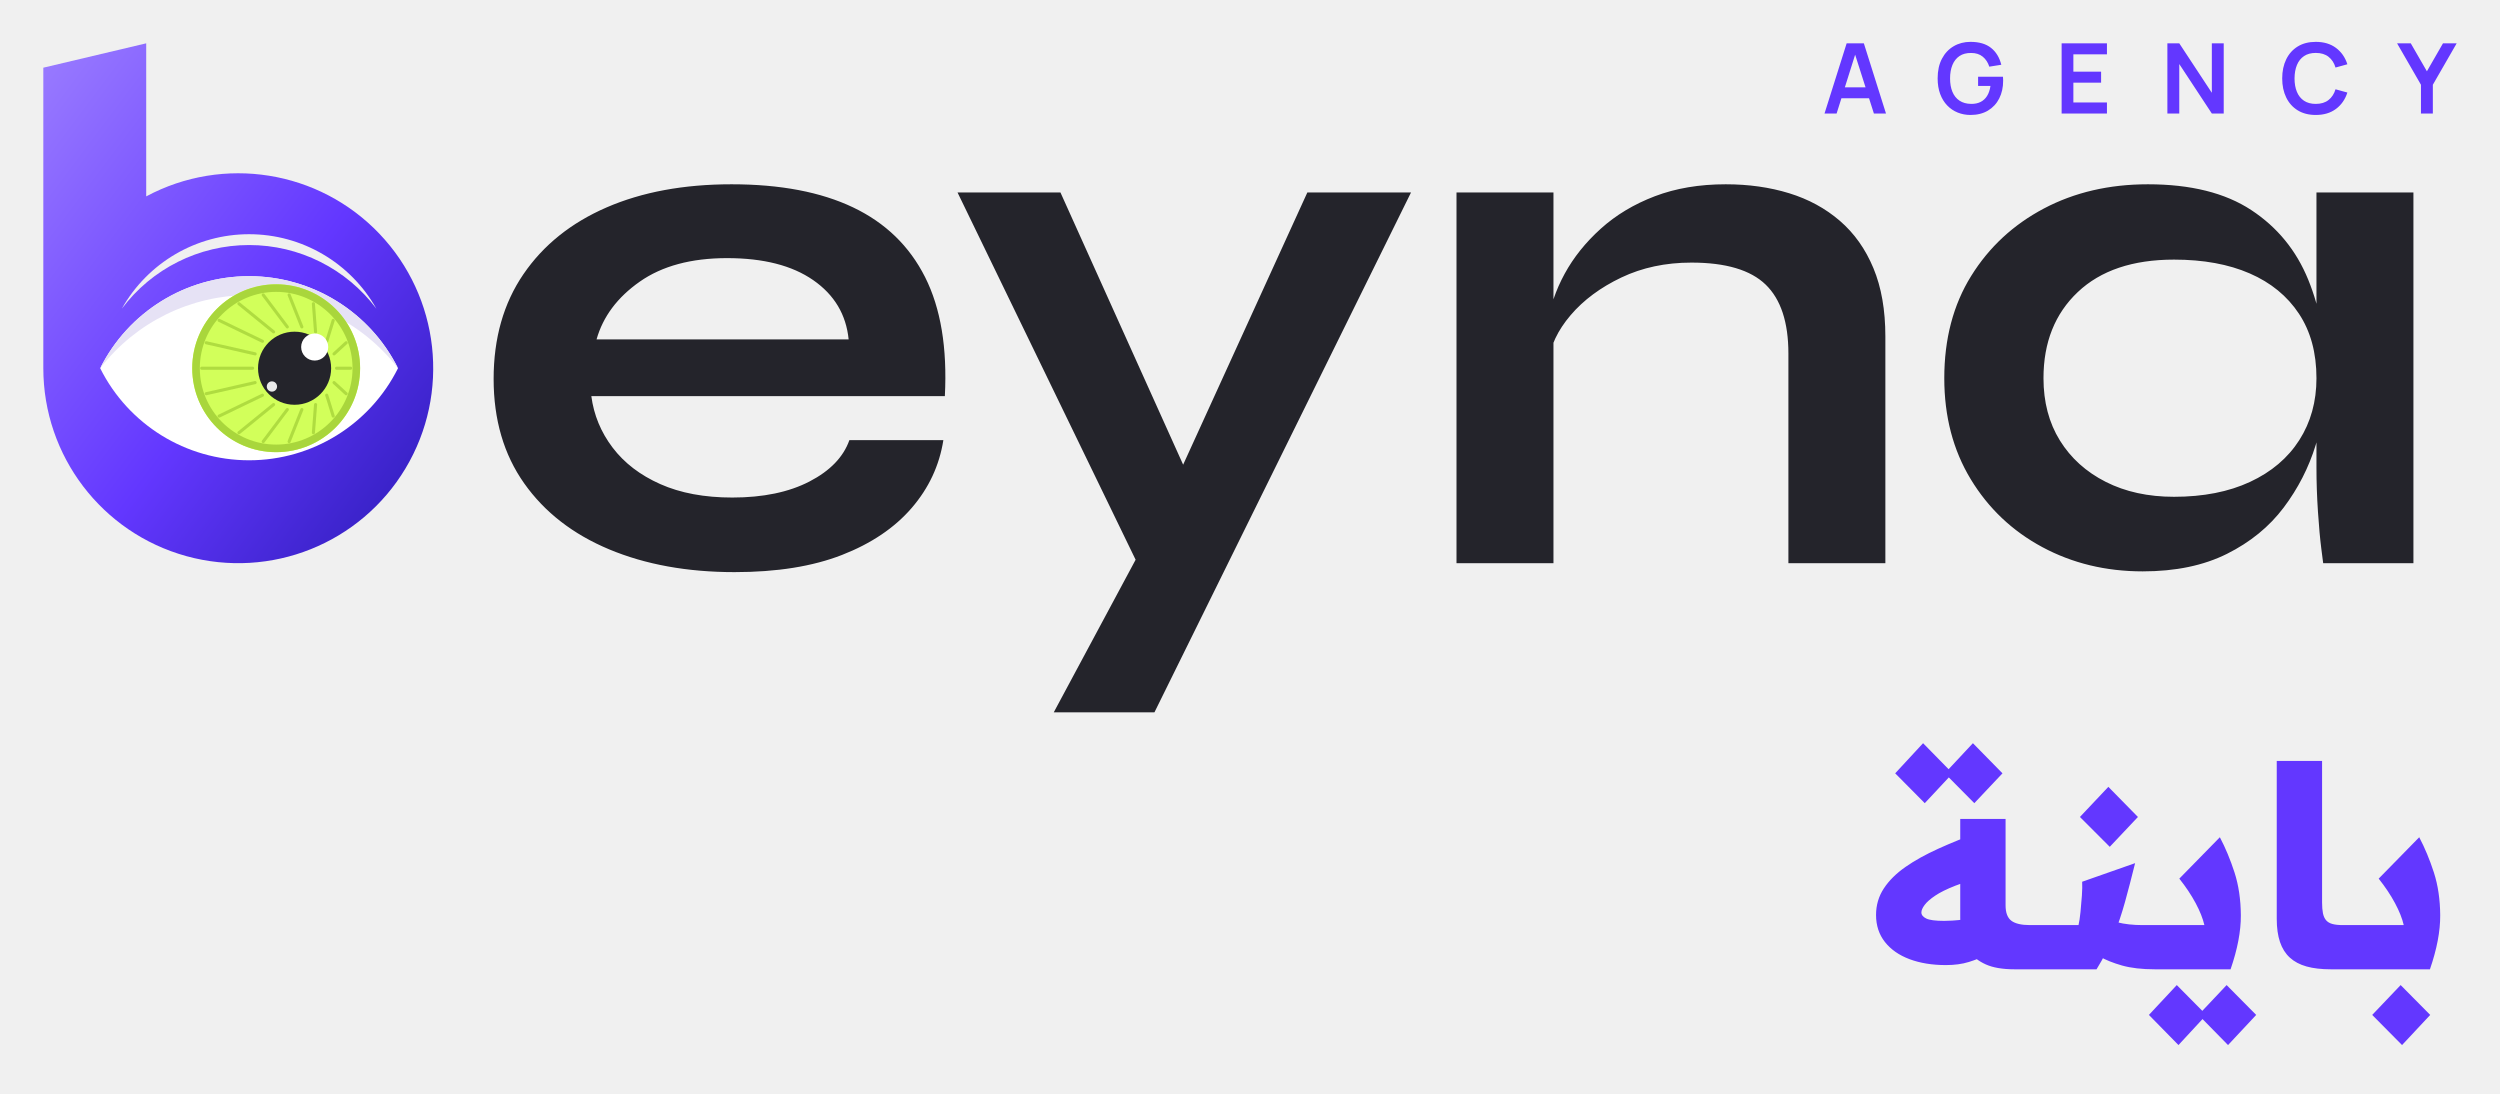
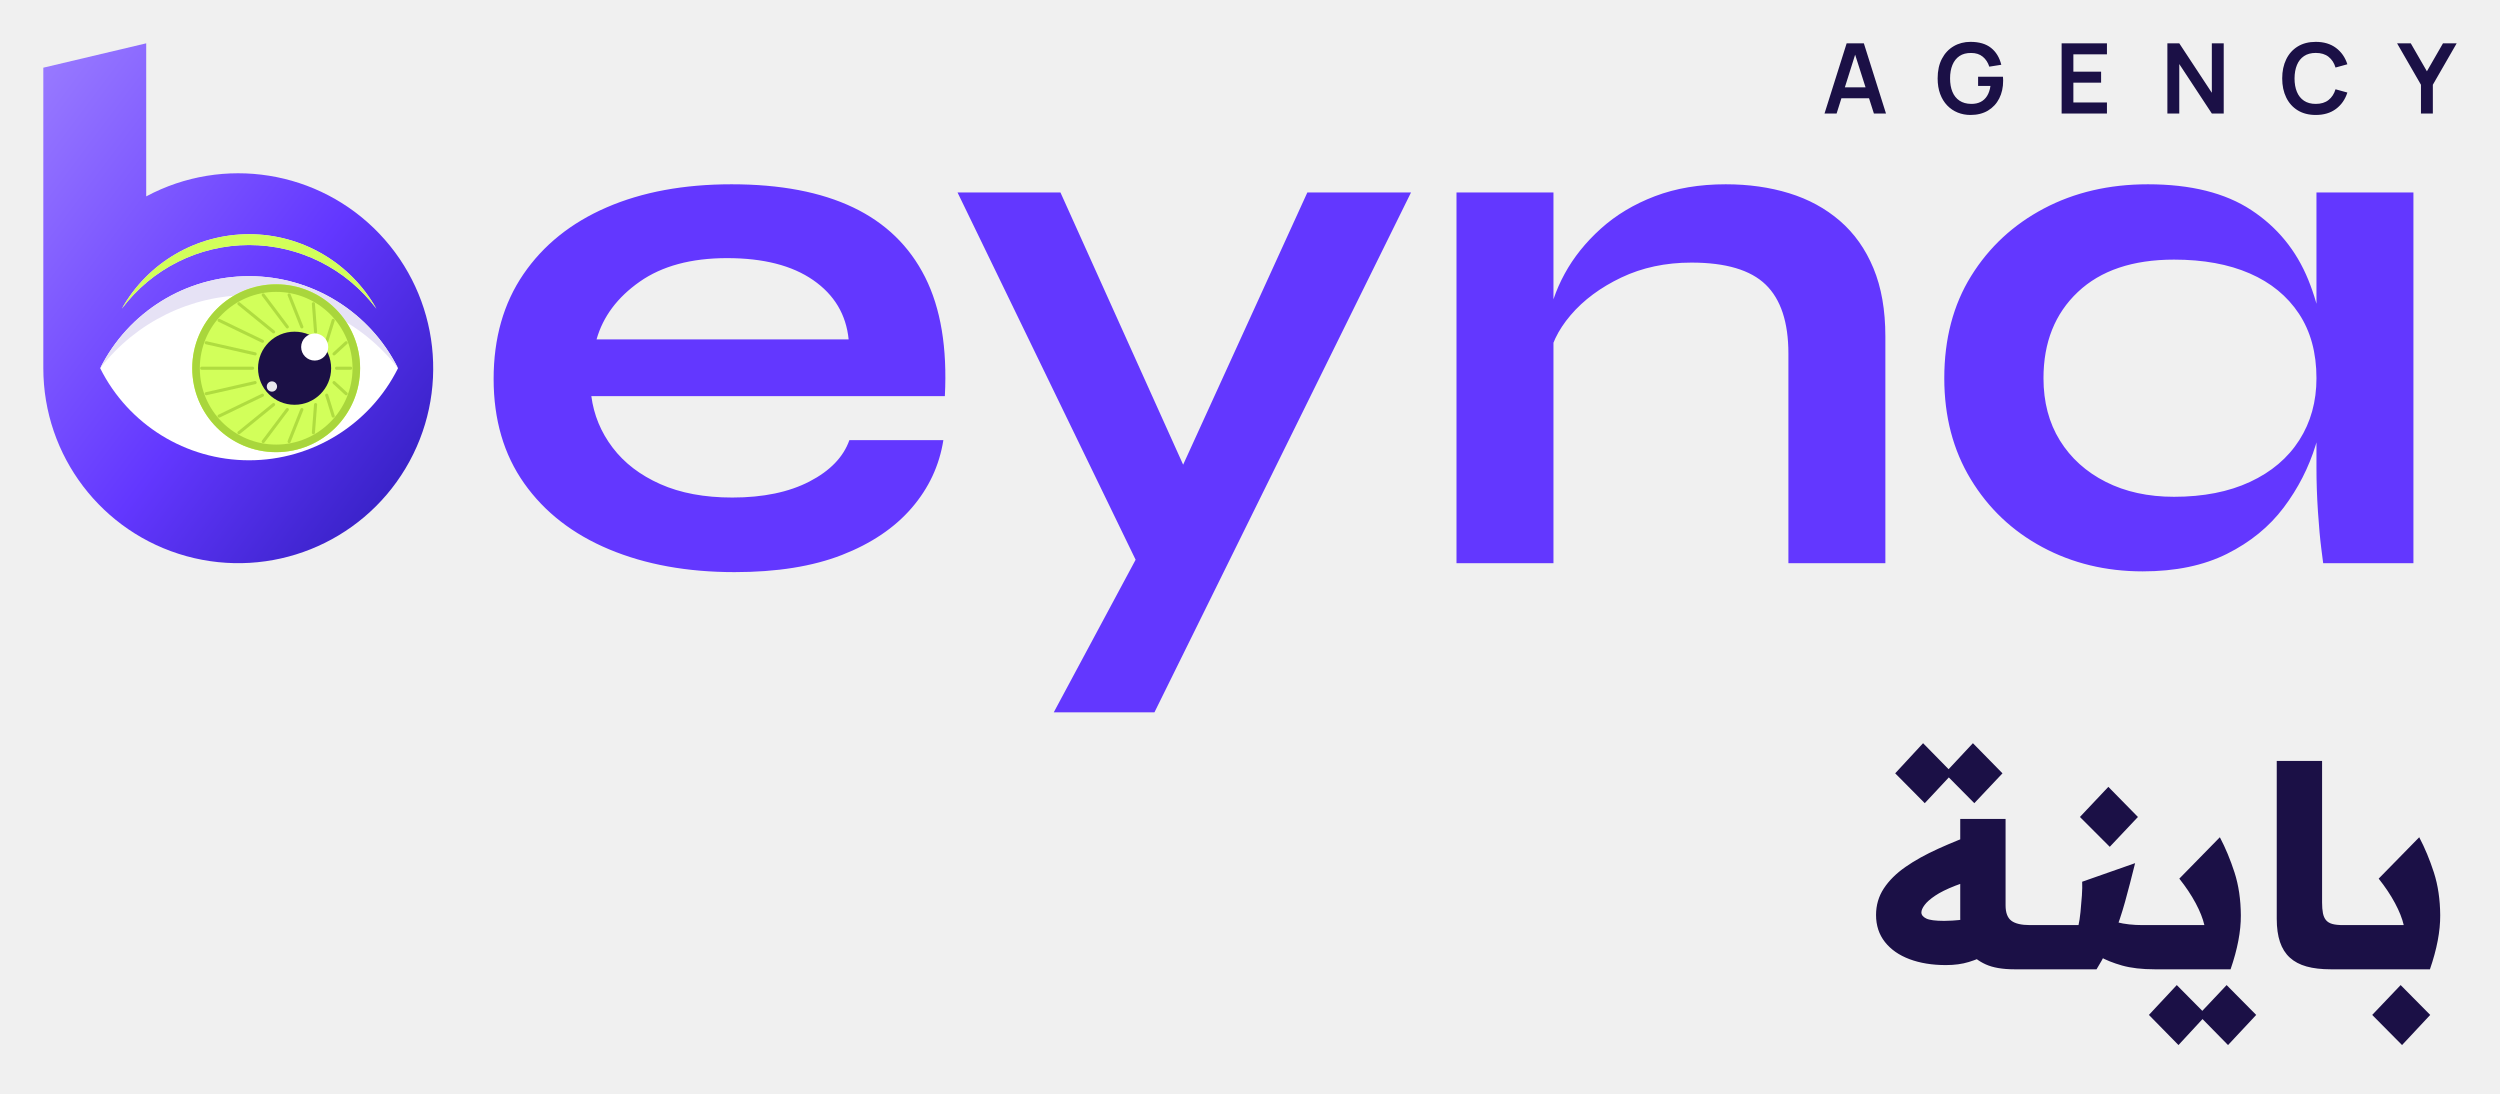
<svg xmlns="http://www.w3.org/2000/svg" viewBox="0 0 923.34 404.00" width="923.34" height="404.00">
  <defs>
    <linearGradient id="bg" x1="0" y1="0" x2="1" y2="1">
      <stop offset="0" stop-color="#9A7CFF" />
      <stop offset="0.55" stop-color="#6337FF" />
      <stop offset="1" stop-color="#2B1BB5" />
    </linearGradient>
  </defs>
  <g transform="translate(16,16)">
    <path fill-rule="evenodd" fill="url(#bg)" d="M0.000,9.000 L38.000,0.000 L38.000,56.533 A72.000,72.000 0 1,1 0.000,120.000 Z M123.000,98.000 A53.914,53.914 0 0,0 29.000,98.000 A58.750,58.750 0 0,1 123.000,98.000 Z" />
+     <path fill="#D2FF5A" d="M29.000,98.000 A53.914,53.914 0 0,1 123.000,98.000 A58.750,58.750 0 0,0 29.000,98.000 Z" />
    <path fill="#FFFFFF" d="M21.000,120.000 A61.485,61.485 0 0,1 131.000,120.000 A61.485,61.485 0 0,1 21.000,120.000 Z" />
    <path fill="#E6E2F5" d="M21.000,120.000 A61.485,61.485 0 0,1 131.000,120.000 A69.519,69.519 0 0,0 21.000,120.000 Z" />
    <circle cx="86.000" cy="120.000" r="31.000" fill="#D2FF5A" />
    <path d="M108.30,120.00L113.50,120.00M107.37,125.30L111.84,129.41M104.67,129.96L107.07,137.68M100.55,133.42L99.75,143.82M95.49,135.26L90.78,147.08M90.11,135.26L81.22,147.08M85.05,133.42L72.25,143.82M80.93,129.96L64.93,137.68M78.23,125.30L60.16,129.41M77.30,120.00L58.50,120.00M78.23,114.70L60.16,110.59M80.93,110.04L64.93,102.32M85.05,106.58L72.25,96.18M90.11,104.74L81.22,92.92M95.49,104.74L90.78,92.92M100.55,106.58L99.75,96.18M104.67,110.04L107.07,102.32M107.37,114.70L111.84,110.59" stroke="#A9D63C" stroke-width="1.15" stroke-linecap="round" fill="none" opacity=".85" />
    <circle cx="86.000" cy="120.000" r="29.600" fill="none" stroke="#A9D63C" stroke-width="2.80" />
-     <circle cx="92.800" cy="120.000" r="13.500" fill="#24242B" />
+     <circle cx="92.800" cy="120.000" r="13.500" fill="#1B1046" />
    <circle cx="100.225" cy="112.170" r="5.000" fill="#FFFFFF" />
    <circle cx="84.430" cy="126.750" r="1.900" fill="#FFFFFF" opacity=".9" />
-     <path d="M297.71 146.548H332.419Q330.215 160.597 320.712 171.615Q311.208 182.634 294.956 188.97Q278.703 195.306 255.288 195.306Q229.119 195.306 209.01 186.904Q188.901 178.502 177.607 162.525Q166.313 146.548 166.313 123.96Q166.313 101.372 177.331 85.257Q188.35 69.142 208.046 60.603Q227.742 52.063 254.187 52.063Q281.182 52.063 299.088 60.603Q316.993 69.142 325.67 86.359Q334.347 103.575 332.97 130.296H202.399Q203.776 140.763 210.25 149.303Q216.723 157.842 227.879 162.801Q239.036 167.759 254.462 167.759Q271.541 167.759 282.973 161.836Q294.405 155.914 297.71 146.548ZM252.534 79.334Q232.7 79.334 220.304 88.011Q207.908 96.689 204.327 109.36H297.435Q296.057 95.587 284.35 87.461Q272.643 79.334 252.534 79.334Z M337.653 55.093H375.667L434.892 186.491L404.04 192.0ZM505.136 55.093 410.376 247.093H373.188L413.681 171.615L466.846 55.093Z M521.94 55.093H557.75V192.0H521.94ZM621.383 52.063Q634.055 52.063 644.798 55.369Q655.541 58.674 663.529 65.561Q671.518 72.448 675.925 83.053Q680.333 93.659 680.333 108.258V192.0H644.522V114.594Q644.522 97.24 636.121 89.113Q627.719 80.987 608.712 80.987Q594.387 80.987 582.818 86.496Q571.248 92.006 564.086 100.407Q556.924 108.809 555.822 117.9L555.547 103.851Q556.924 94.209 561.882 85.119Q566.841 76.029 575.242 68.453Q583.644 60.878 595.214 56.471Q606.783 52.063 621.383 52.063Z M775.369 195.03Q754.984 195.03 738.319 186.077Q721.653 177.125 711.874 161.01Q702.095 144.895 702.095 123.684Q702.095 101.923 712.011 85.945Q721.928 69.968 738.869 61.016Q755.811 52.063 777.297 52.063Q800.987 52.063 815.449 61.567Q829.911 71.07 836.522 87.323Q843.133 103.575 843.133 123.684Q843.133 135.805 839.277 148.339Q835.42 160.872 827.432 171.478Q819.443 182.083 806.496 188.557Q793.549 195.03 775.369 195.03ZM786.938 167.484Q803.191 167.484 815.036 161.974Q826.881 156.465 833.217 146.548Q839.552 136.631 839.552 123.684Q839.552 109.636 833.079 99.857Q826.605 90.077 814.898 84.981Q803.191 79.885 786.938 79.885Q764.075 79.885 751.403 91.868Q738.732 103.851 738.732 123.684Q738.732 136.907 744.792 146.686Q750.852 156.465 761.733 161.974Q772.614 167.484 786.938 167.484ZM839.552 55.093H875.363V192.0H842.032Q842.032 192.0 841.343 186.628Q840.654 181.257 840.103 172.993Q839.552 164.729 839.552 156.74Z" fill="#24242B" />
-     <path d="M657.862 25.92 666.034 0.0H672.388L680.56 25.92H676.096L668.68 2.664H669.652L662.326 25.92ZM662.416 20.304V16.254H676.024V20.304Z M711.772 26.46Q709.252 26.46 707.047 25.569Q704.842 24.678 703.177 22.95Q701.512 21.222 700.576 18.711Q699.64 16.2 699.64 12.96Q699.64 8.712 701.224 5.697Q702.808 2.682 705.562 1.071Q708.316 -0.54 711.772 -0.54Q716.56 -0.54 719.359 1.683Q722.158 3.906 723.148 7.92L718.72 8.622Q717.982 6.318 716.308 4.941Q714.634 3.564 712.042 3.564Q709.432 3.528 707.704 4.698Q705.976 5.868 705.103 7.992Q704.23 10.116 704.23 12.96Q704.23 15.804 705.094 17.901Q705.958 19.998 707.695 21.168Q709.432 22.338 712.042 22.374Q714.004 22.392 715.48 21.663Q716.956 20.934 717.892 19.449Q718.828 17.964 719.152 15.732H714.58V12.33H723.76Q723.796 12.618 723.814 13.176Q723.832 13.734 723.832 13.842Q723.832 17.514 722.383 20.367Q720.934 23.22 718.234 24.84Q715.534 26.46 711.772 26.46Z M745.432 25.92V0.0H762.172V4.068H749.77V10.458H760.012V14.526H749.77V21.852H762.172V25.92Z M784.492 25.92V0.0H788.884L800.908 18.27V0.0H805.3V25.92H800.908L788.884 7.65V25.92Z M839.302 26.46Q835.414 26.46 832.642 24.759Q829.87 23.058 828.385 20.016Q826.9 16.974 826.9 12.96Q826.9 8.946 828.385 5.904Q829.87 2.862 832.642 1.161Q835.414 -0.54 839.302 -0.54Q843.784 -0.54 846.772 1.701Q849.76 3.942 850.966 7.74L846.592 8.946Q845.836 6.408 844.018 4.977Q842.2 3.546 839.302 3.546Q836.692 3.546 834.955 4.716Q833.218 5.886 832.345 8.001Q831.472 10.116 831.454 12.96Q831.454 15.804 832.327 17.919Q833.2 20.034 834.946 21.204Q836.692 22.374 839.302 22.374Q842.2 22.374 844.018 20.934Q845.836 19.494 846.592 16.974L850.966 18.18Q849.76 21.978 846.772 24.219Q843.784 26.46 839.302 26.46Z M878.146 25.92V15.3L869.326 0.0H874.384L880.342 10.332L886.282 0.0H891.34L882.538 15.3V25.92Z" fill="#6337FF" />
-     <path d="M702.684 340.44Q695.092 340.44 689.268 338.256Q683.444 336.072 680.168 331.912Q676.892 327.752 676.892 321.928Q676.892 316.52 679.752 312.152Q682.612 307.784 687.76 304.196Q692.908 300.608 699.928 297.436Q706.948 294.264 715.164 291.248L717.66 307.68Q710.692 309.344 706.064 311.164Q701.436 312.984 698.732 314.804Q696.028 316.624 694.832 318.236Q693.636 319.848 693.636 320.992Q693.636 322.344 695.404 323.228Q697.172 324.112 702.06 324.112Q703.1 324.112 705.076 324.008Q707.052 323.904 709.652 323.54Q712.252 323.176 715.164 322.448L719.012 336.176Q714.852 338.152 711.16 339.296Q707.468 340.44 702.684 340.44ZM728.06 342.0Q721.404 342.0 717.4 340.18Q713.396 338.36 711.368 335.5Q709.34 332.64 708.664 329.312Q707.988 325.984 707.988 323.072V286.464H724.732V318.392Q724.732 322.448 726.864 324.06Q728.996 325.672 733.78 325.672H737.212V342.0ZM694.884 280.64 683.964 269.616 694.26 258.488 705.18 269.616ZM713.188 280.64 702.268 269.616 712.668 258.488 723.588 269.616Z M737.212 342.0V325.672H751.668Q752.084 323.904 752.396 320.888Q752.708 317.872 752.916 314.804Q753.124 311.736 753.02 309.656L772.572 302.792Q770.7 310.384 768.88 316.988Q767.06 323.592 764.616 329.676Q762.172 335.76 758.324 342.0ZM779.852 342.0Q772.676 342.0 767.736 340.596Q762.796 339.192 759.468 337.268Q756.14 335.344 753.748 333.68L762.588 323.384Q764.044 324.112 766.02 324.632Q767.996 325.152 770.388 325.412Q772.78 325.672 775.38 325.672H779.852V342.0ZM737.212 325.672H738.252V342.0H737.212Q734.092 342.0 734.092 333.888Q734.092 325.672 737.212 325.672ZM763.212 296.76 752.188 285.736 762.692 274.608 773.612 285.736Z M779.852 342.0V325.672H798.156Q797.324 322.032 794.932 317.56Q792.54 313.088 788.9 308.512L803.876 293.224Q806.996 299.152 809.284 306.224Q811.572 313.296 811.624 322.084Q811.676 330.872 807.828 342.0ZM779.852 325.672H780.892V342.0H779.852Q776.732 342.0 776.732 333.888Q776.732 325.672 779.852 325.672ZM788.588 369.976 777.668 358.848 787.964 347.824 798.884 358.848ZM806.892 369.976 795.972 358.848 806.372 347.824 817.292 358.848Z M844.852 342.0Q839.652 342.0 835.908 340.96Q832.164 339.92 829.72 337.684Q827.276 335.448 826.08 331.912Q824.884 328.376 824.884 323.384V265.04H841.628V317.352Q841.628 319.64 841.94 321.252Q842.252 322.864 843.084 323.852Q843.916 324.84 845.424 325.256Q846.932 325.672 849.428 325.672H853.484V342.0Z M853.484 342.0V325.672H871.788Q870.956 322.032 868.564 317.56Q866.172 313.088 862.532 308.512L877.508 293.224Q880.628 299.152 882.916 306.224Q885.204 313.296 885.256 322.084Q885.308 330.872 881.46 342.0ZM853.484 325.672H854.524V342.0H853.484Q850.364 342.0 850.364 333.888Q850.364 325.672 853.484 325.672ZM871.164 369.976 860.14 358.848 870.644 347.824 881.564 358.848Z" fill="#6337FF" />
+     <path d="M297.71 146.548H332.419Q330.215 160.597 320.712 171.615Q311.208 182.634 294.956 188.97Q278.703 195.306 255.288 195.306Q229.119 195.306 209.01 186.904Q188.901 178.502 177.607 162.525Q166.313 146.548 166.313 123.96Q166.313 101.372 177.331 85.257Q188.35 69.142 208.046 60.603Q227.742 52.063 254.187 52.063Q281.182 52.063 299.088 60.603Q316.993 69.142 325.67 86.359Q334.347 103.575 332.97 130.296H202.399Q203.776 140.763 210.25 149.303Q216.723 157.842 227.879 162.801Q239.036 167.759 254.462 167.759Q271.541 167.759 282.973 161.836Q294.405 155.914 297.71 146.548ZM252.534 79.334Q232.7 79.334 220.304 88.011Q207.908 96.689 204.327 109.36H297.435Q296.057 95.587 284.35 87.461Q272.643 79.334 252.534 79.334Z M337.653 55.093H375.667L434.892 186.491L404.04 192.0ZM505.136 55.093 410.376 247.093H373.188L413.681 171.615L466.846 55.093Z M521.94 55.093H557.75V192.0H521.94ZM621.383 52.063Q634.055 52.063 644.798 55.369Q655.541 58.674 663.529 65.561Q671.518 72.448 675.925 83.053Q680.333 93.659 680.333 108.258V192.0H644.522V114.594Q644.522 97.24 636.121 89.113Q627.719 80.987 608.712 80.987Q594.387 80.987 582.818 86.496Q571.248 92.006 564.086 100.407Q556.924 108.809 555.822 117.9L555.547 103.851Q556.924 94.209 561.882 85.119Q566.841 76.029 575.242 68.453Q583.644 60.878 595.214 56.471Q606.783 52.063 621.383 52.063Z M775.369 195.03Q754.984 195.03 738.319 186.077Q721.653 177.125 711.874 161.01Q702.095 144.895 702.095 123.684Q702.095 101.923 712.011 85.945Q721.928 69.968 738.869 61.016Q755.811 52.063 777.297 52.063Q800.987 52.063 815.449 61.567Q829.911 71.07 836.522 87.323Q843.133 103.575 843.133 123.684Q843.133 135.805 839.277 148.339Q835.42 160.872 827.432 171.478Q819.443 182.083 806.496 188.557Q793.549 195.03 775.369 195.03ZM786.938 167.484Q803.191 167.484 815.036 161.974Q826.881 156.465 833.217 146.548Q839.552 136.631 839.552 123.684Q839.552 109.636 833.079 99.857Q826.605 90.077 814.898 84.981Q803.191 79.885 786.938 79.885Q764.075 79.885 751.403 91.868Q738.732 103.851 738.732 123.684Q738.732 136.907 744.792 146.686Q750.852 156.465 761.733 161.974Q772.614 167.484 786.938 167.484ZM839.552 55.093H875.363V192.0H842.032Q842.032 192.0 841.343 186.628Q840.654 181.257 840.103 172.993Q839.552 164.729 839.552 156.74Z" fill="#6337FF" />
+     <path d="M657.862 25.92 666.034 0.0H672.388L680.56 25.92H676.096L668.68 2.664H669.652L662.326 25.92ZM662.416 20.304V16.254H676.024V20.304Z M711.772 26.46Q709.252 26.46 707.047 25.569Q704.842 24.678 703.177 22.95Q701.512 21.222 700.576 18.711Q699.64 16.2 699.64 12.96Q699.64 8.712 701.224 5.697Q702.808 2.682 705.562 1.071Q708.316 -0.54 711.772 -0.54Q716.56 -0.54 719.359 1.683Q722.158 3.906 723.148 7.92L718.72 8.622Q717.982 6.318 716.308 4.941Q714.634 3.564 712.042 3.564Q709.432 3.528 707.704 4.698Q705.976 5.868 705.103 7.992Q704.23 10.116 704.23 12.96Q704.23 15.804 705.094 17.901Q705.958 19.998 707.695 21.168Q709.432 22.338 712.042 22.374Q714.004 22.392 715.48 21.663Q716.956 20.934 717.892 19.449Q718.828 17.964 719.152 15.732H714.58V12.33H723.76Q723.796 12.618 723.814 13.176Q723.832 13.734 723.832 13.842Q723.832 17.514 722.383 20.367Q720.934 23.22 718.234 24.84Q715.534 26.46 711.772 26.46Z M745.432 25.92V0.0H762.172V4.068H749.77V10.458H760.012V14.526H749.77V21.852H762.172V25.92Z M784.492 25.92V0.0H788.884L800.908 18.27V0.0H805.3V25.92H800.908L788.884 7.65V25.92Z M839.302 26.46Q835.414 26.46 832.642 24.759Q829.87 23.058 828.385 20.016Q826.9 16.974 826.9 12.96Q826.9 8.946 828.385 5.904Q829.87 2.862 832.642 1.161Q835.414 -0.54 839.302 -0.54Q843.784 -0.54 846.772 1.701Q849.76 3.942 850.966 7.74L846.592 8.946Q845.836 6.408 844.018 4.977Q842.2 3.546 839.302 3.546Q836.692 3.546 834.955 4.716Q833.218 5.886 832.345 8.001Q831.472 10.116 831.454 12.96Q831.454 15.804 832.327 17.919Q833.2 20.034 834.946 21.204Q836.692 22.374 839.302 22.374Q842.2 22.374 844.018 20.934Q845.836 19.494 846.592 16.974L850.966 18.18Q849.76 21.978 846.772 24.219Q843.784 26.46 839.302 26.46Z M878.146 25.92V15.3L869.326 0.0H874.384L880.342 10.332L886.282 0.0H891.34L882.538 15.3V25.92Z" fill="#1B1046" />
+     <path d="M702.684 340.44Q695.092 340.44 689.268 338.256Q683.444 336.072 680.168 331.912Q676.892 327.752 676.892 321.928Q676.892 316.52 679.752 312.152Q682.612 307.784 687.76 304.196Q692.908 300.608 699.928 297.436Q706.948 294.264 715.164 291.248L717.66 307.68Q710.692 309.344 706.064 311.164Q701.436 312.984 698.732 314.804Q696.028 316.624 694.832 318.236Q693.636 319.848 693.636 320.992Q693.636 322.344 695.404 323.228Q697.172 324.112 702.06 324.112Q703.1 324.112 705.076 324.008Q707.052 323.904 709.652 323.54Q712.252 323.176 715.164 322.448L719.012 336.176Q714.852 338.152 711.16 339.296Q707.468 340.44 702.684 340.44ZM728.06 342.0Q721.404 342.0 717.4 340.18Q713.396 338.36 711.368 335.5Q709.34 332.64 708.664 329.312Q707.988 325.984 707.988 323.072V286.464H724.732V318.392Q724.732 322.448 726.864 324.06Q728.996 325.672 733.78 325.672H737.212V342.0ZM694.884 280.64 683.964 269.616 694.26 258.488 705.18 269.616ZM713.188 280.64 702.268 269.616 712.668 258.488 723.588 269.616Z M737.212 342.0V325.672H751.668Q752.084 323.904 752.396 320.888Q752.708 317.872 752.916 314.804Q753.124 311.736 753.02 309.656L772.572 302.792Q770.7 310.384 768.88 316.988Q767.06 323.592 764.616 329.676Q762.172 335.76 758.324 342.0ZM779.852 342.0Q772.676 342.0 767.736 340.596Q762.796 339.192 759.468 337.268Q756.14 335.344 753.748 333.68L762.588 323.384Q764.044 324.112 766.02 324.632Q767.996 325.152 770.388 325.412Q772.78 325.672 775.38 325.672H779.852V342.0ZM737.212 325.672H738.252V342.0H737.212Q734.092 342.0 734.092 333.888Q734.092 325.672 737.212 325.672ZM763.212 296.76 752.188 285.736 762.692 274.608 773.612 285.736Z M779.852 342.0V325.672H798.156Q797.324 322.032 794.932 317.56Q792.54 313.088 788.9 308.512L803.876 293.224Q806.996 299.152 809.284 306.224Q811.572 313.296 811.624 322.084Q811.676 330.872 807.828 342.0ZM779.852 325.672H780.892V342.0H779.852Q776.732 342.0 776.732 333.888Q776.732 325.672 779.852 325.672ZM788.588 369.976 777.668 358.848 787.964 347.824 798.884 358.848ZM806.892 369.976 795.972 358.848 806.372 347.824 817.292 358.848Z M844.852 342.0Q839.652 342.0 835.908 340.96Q832.164 339.92 829.72 337.684Q827.276 335.448 826.08 331.912Q824.884 328.376 824.884 323.384V265.04H841.628V317.352Q841.628 319.64 841.94 321.252Q842.252 322.864 843.084 323.852Q843.916 324.84 845.424 325.256Q846.932 325.672 849.428 325.672H853.484V342.0Z M853.484 342.0V325.672H871.788Q870.956 322.032 868.564 317.56Q866.172 313.088 862.532 308.512L877.508 293.224Q880.628 299.152 882.916 306.224Q885.204 313.296 885.256 322.084Q885.308 330.872 881.46 342.0ZM853.484 325.672H854.524V342.0H853.484Q850.364 342.0 850.364 333.888Q850.364 325.672 853.484 325.672ZM871.164 369.976 860.14 358.848 870.644 347.824 881.564 358.848Z" fill="#1B1046" />
  </g>
</svg>
